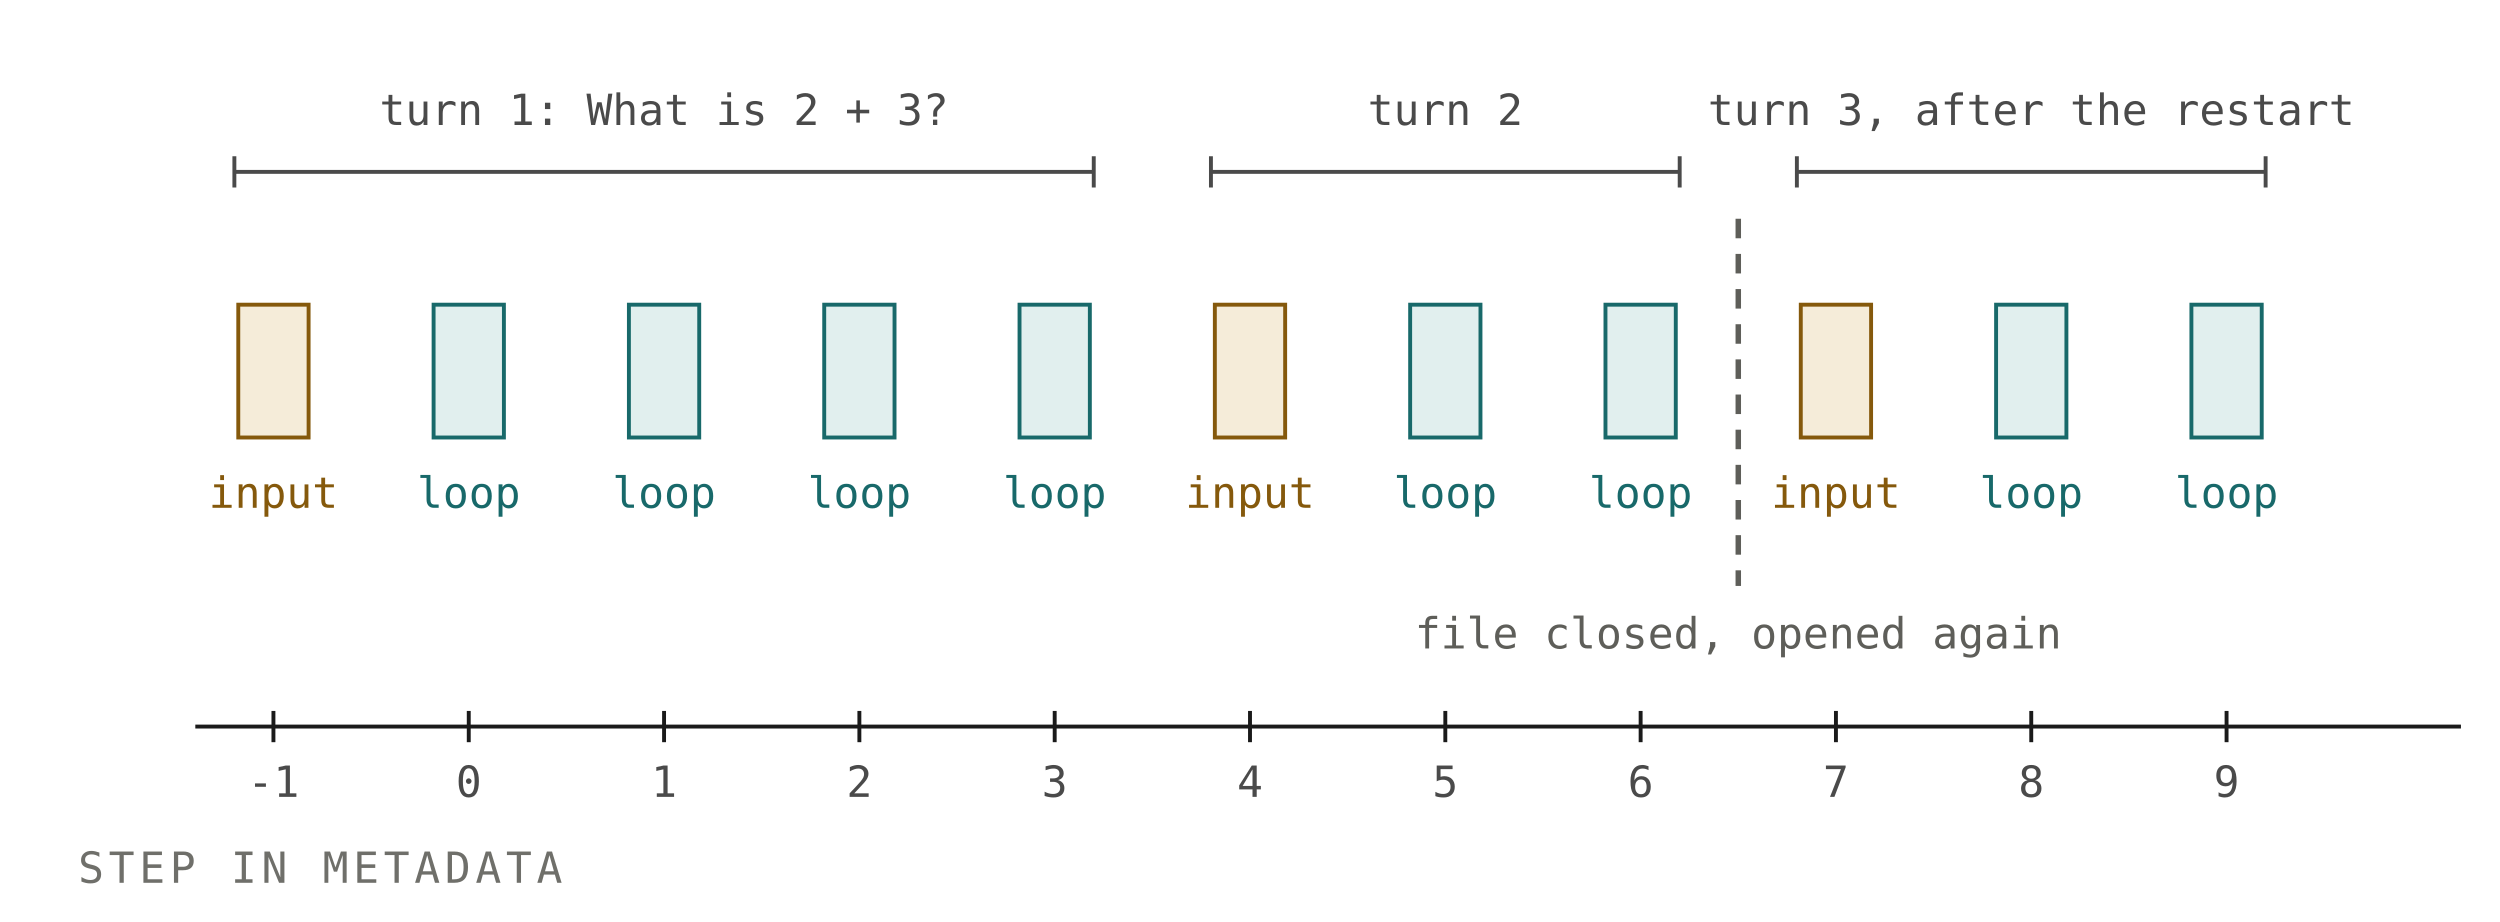
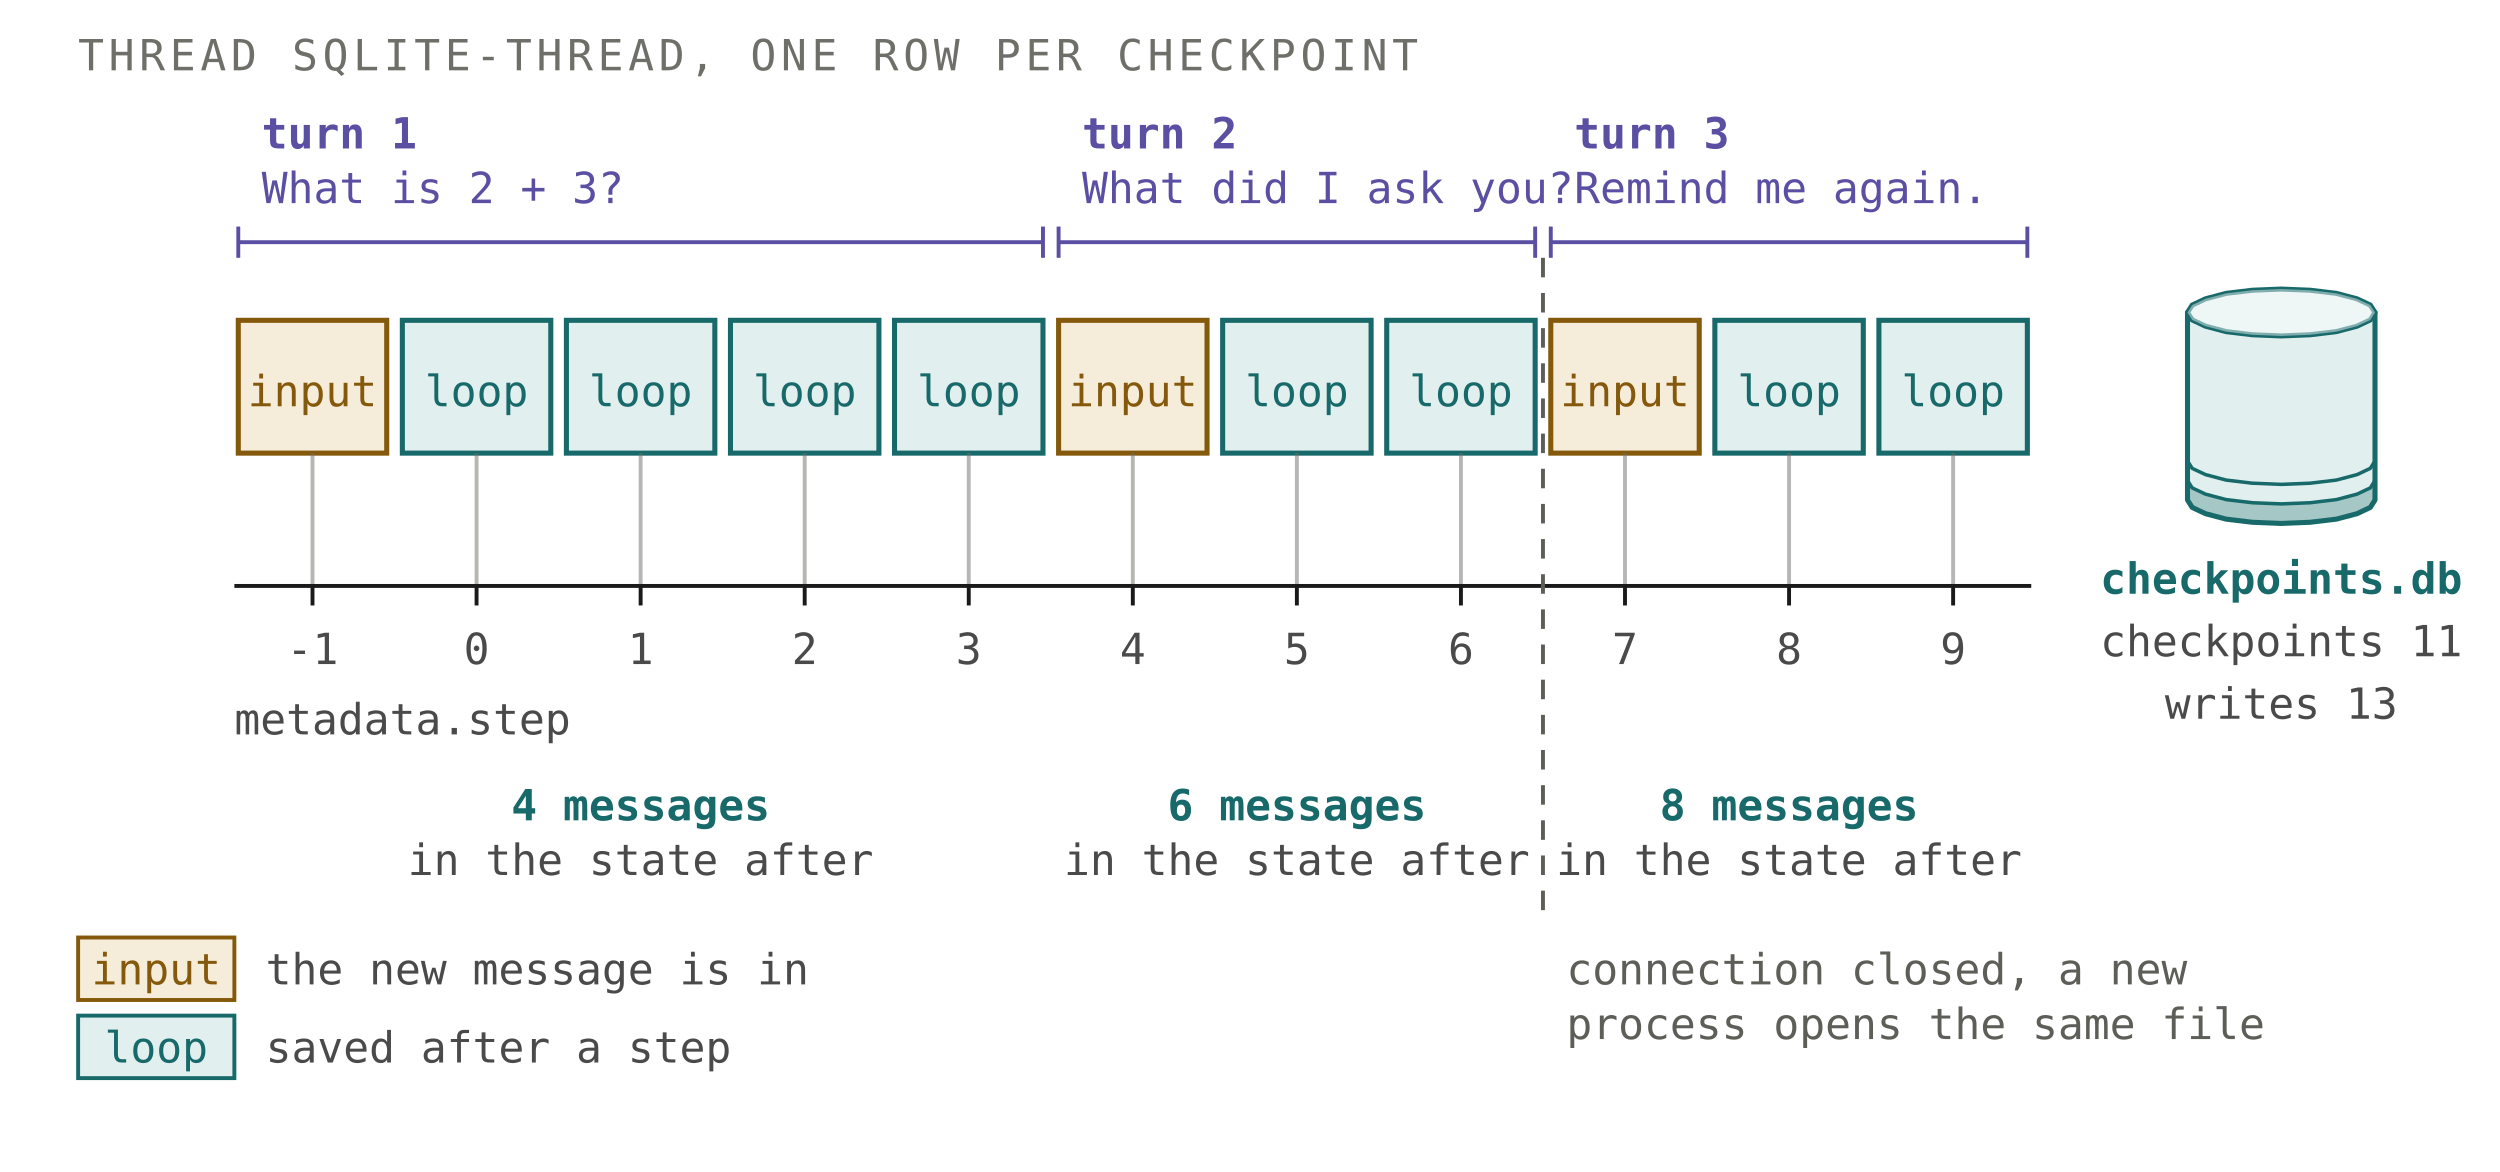
- <svg xmlns="http://www.w3.org/2000/svg" viewBox="0 0 640 236" role="img" aria-labelledby="fig-4-2-title fig-4-2-desc" font-family="JetBrains Mono, ui-monospace, monospace">
-   <line x1="60" y1="44" x2="280" y2="44" stroke="var(--m-ink-soft, #4a4a4a)" stroke-width="1" />
-   <line x1="60" y1="40" x2="60" y2="48" stroke="var(--m-ink-soft, #4a4a4a)" stroke-width="1" />
-   <line x1="280" y1="40" x2="280" y2="48" stroke="var(--m-ink-soft, #4a4a4a)" stroke-width="1" />
-   <text x="170" y="32" font-size="11" text-anchor="middle" class="m-serif" fill="var(--m-ink-soft, #4a4a4a)">turn 1: What is 2 + 3?</text>
-   <line x1="310" y1="44" x2="430" y2="44" stroke="var(--m-ink-soft, #4a4a4a)" stroke-width="1" />
-   <line x1="310" y1="40" x2="310" y2="48" stroke="var(--m-ink-soft, #4a4a4a)" stroke-width="1" />
-   <line x1="430" y1="40" x2="430" y2="48" stroke="var(--m-ink-soft, #4a4a4a)" stroke-width="1" />
-   <text x="370" y="32" font-size="11" text-anchor="middle" class="m-serif" fill="var(--m-ink-soft, #4a4a4a)">turn 2</text>
-   <line x1="460" y1="44" x2="580" y2="44" stroke="var(--m-ink-soft, #4a4a4a)" stroke-width="1" />
-   <line x1="460" y1="40" x2="460" y2="48" stroke="var(--m-ink-soft, #4a4a4a)" stroke-width="1" />
-   <line x1="580" y1="40" x2="580" y2="48" stroke="var(--m-ink-soft, #4a4a4a)" stroke-width="1" />
-   <text x="520" y="32" font-size="11" text-anchor="middle" class="m-serif" fill="var(--m-ink-soft, #4a4a4a)">turn 3, after the restart</text>
-   <line x1="445" y1="56" x2="445" y2="150" stroke="var(--m-grey-ink, #5e5e59)" stroke-width="1.4" stroke-dasharray="5 4" />
-   <text x="445" y="166" font-size="11" text-anchor="middle" fill="var(--m-grey-ink, #5e5e59)">file closed, opened again</text>
-   <rect x="61" y="78" width="18" height="34" fill="var(--m-amber-fill, #f5ecd9)" stroke="var(--m-amber-ink, #85590c)" />
-   <text x="70" y="130" font-size="11" text-anchor="middle" fill="var(--m-amber-ink, #85590c)">input</text>
-   <rect x="111" y="78" width="18" height="34" fill="var(--m-teal-fill, #e1efee)" stroke="var(--m-teal-ink, #18696a)" />
-   <text x="120" y="130" font-size="11" text-anchor="middle" fill="var(--m-teal-ink, #18696a)">loop</text>
-   <rect x="161" y="78" width="18" height="34" fill="var(--m-teal-fill, #e1efee)" stroke="var(--m-teal-ink, #18696a)" />
-   <text x="170" y="130" font-size="11" text-anchor="middle" fill="var(--m-teal-ink, #18696a)">loop</text>
-   <rect x="211" y="78" width="18" height="34" fill="var(--m-teal-fill, #e1efee)" stroke="var(--m-teal-ink, #18696a)" />
-   <text x="220" y="130" font-size="11" text-anchor="middle" fill="var(--m-teal-ink, #18696a)">loop</text>
-   <rect x="261" y="78" width="18" height="34" fill="var(--m-teal-fill, #e1efee)" stroke="var(--m-teal-ink, #18696a)" />
-   <text x="270" y="130" font-size="11" text-anchor="middle" fill="var(--m-teal-ink, #18696a)">loop</text>
-   <rect x="311" y="78" width="18" height="34" fill="var(--m-amber-fill, #f5ecd9)" stroke="var(--m-amber-ink, #85590c)" />
-   <text x="320" y="130" font-size="11" text-anchor="middle" fill="var(--m-amber-ink, #85590c)">input</text>
-   <rect x="361" y="78" width="18" height="34" fill="var(--m-teal-fill, #e1efee)" stroke="var(--m-teal-ink, #18696a)" />
-   <text x="370" y="130" font-size="11" text-anchor="middle" fill="var(--m-teal-ink, #18696a)">loop</text>
-   <rect x="411" y="78" width="18" height="34" fill="var(--m-teal-fill, #e1efee)" stroke="var(--m-teal-ink, #18696a)" />
-   <text x="420" y="130" font-size="11" text-anchor="middle" fill="var(--m-teal-ink, #18696a)">loop</text>
-   <rect x="461" y="78" width="18" height="34" fill="var(--m-amber-fill, #f5ecd9)" stroke="var(--m-amber-ink, #85590c)" />
-   <text x="470" y="130" font-size="11" text-anchor="middle" fill="var(--m-amber-ink, #85590c)">input</text>
-   <rect x="511" y="78" width="18" height="34" fill="var(--m-teal-fill, #e1efee)" stroke="var(--m-teal-ink, #18696a)" />
-   <text x="520" y="130" font-size="11" text-anchor="middle" fill="var(--m-teal-ink, #18696a)">loop</text>
-   <rect x="561" y="78" width="18" height="34" fill="var(--m-teal-fill, #e1efee)" stroke="var(--m-teal-ink, #18696a)" />
-   <text x="570" y="130" font-size="11" text-anchor="middle" fill="var(--m-teal-ink, #18696a)">loop</text>
-   <line x1="50" y1="186" x2="630" y2="186" stroke="var(--m-ink, #1a1a1a)" stroke-width="1" />
-   <line x1="70" y1="182" x2="70" y2="190" stroke="var(--m-ink, #1a1a1a)" stroke-width="1" />
-   <text x="70" y="204" font-size="11" text-anchor="middle" fill="var(--m-ink-soft, #4a4a4a)">-1</text>
-   <line x1="120" y1="182" x2="120" y2="190" stroke="var(--m-ink, #1a1a1a)" stroke-width="1" />
-   <text x="120" y="204" font-size="11" text-anchor="middle" fill="var(--m-ink-soft, #4a4a4a)">0</text>
-   <line x1="170" y1="182" x2="170" y2="190" stroke="var(--m-ink, #1a1a1a)" stroke-width="1" />
-   <text x="170" y="204" font-size="11" text-anchor="middle" fill="var(--m-ink-soft, #4a4a4a)">1</text>
-   <line x1="220" y1="182" x2="220" y2="190" stroke="var(--m-ink, #1a1a1a)" stroke-width="1" />
-   <text x="220" y="204" font-size="11" text-anchor="middle" fill="var(--m-ink-soft, #4a4a4a)">2</text>
-   <line x1="270" y1="182" x2="270" y2="190" stroke="var(--m-ink, #1a1a1a)" stroke-width="1" />
-   <text x="270" y="204" font-size="11" text-anchor="middle" fill="var(--m-ink-soft, #4a4a4a)">3</text>
-   <line x1="320" y1="182" x2="320" y2="190" stroke="var(--m-ink, #1a1a1a)" stroke-width="1" />
-   <text x="320" y="204" font-size="11" text-anchor="middle" fill="var(--m-ink-soft, #4a4a4a)">4</text>
-   <line x1="370" y1="182" x2="370" y2="190" stroke="var(--m-ink, #1a1a1a)" stroke-width="1" />
-   <text x="370" y="204" font-size="11" text-anchor="middle" fill="var(--m-ink-soft, #4a4a4a)">5</text>
-   <line x1="420" y1="182" x2="420" y2="190" stroke="var(--m-ink, #1a1a1a)" stroke-width="1" />
-   <text x="420" y="204" font-size="11" text-anchor="middle" fill="var(--m-ink-soft, #4a4a4a)">6</text>
-   <line x1="470" y1="182" x2="470" y2="190" stroke="var(--m-ink, #1a1a1a)" stroke-width="1" />
-   <text x="470" y="204" font-size="11" text-anchor="middle" fill="var(--m-ink-soft, #4a4a4a)">7</text>
-   <line x1="520" y1="182" x2="520" y2="190" stroke="var(--m-ink, #1a1a1a)" stroke-width="1" />
-   <text x="520" y="204" font-size="11" text-anchor="middle" fill="var(--m-ink-soft, #4a4a4a)">8</text>
-   <line x1="570" y1="182" x2="570" y2="190" stroke="var(--m-ink, #1a1a1a)" stroke-width="1" />
-   <text x="570" y="204" font-size="11" text-anchor="middle" fill="var(--m-ink-soft, #4a4a4a)">9</text>
-   <text x="20" y="226" font-size="11" letter-spacing="1.2" fill="var(--m-ink-mute, #6f6f6a)">STEP IN METADATA</text>
+ <svg xmlns="http://www.w3.org/2000/svg" viewBox="0 0 640 300" role="img" aria-labelledby="fig-4-2-title fig-4-2-desc" font-family="JetBrains Mono, ui-monospace, monospace">
+   <text x="20" y="18" font-size="11" letter-spacing="1.2" fill="var(--m-ink-mute, #6f6f6a)">THREAD SQLITE-THREAD, ONE ROW PER CHECKPOINT</text>
+   <g data-beat="1">
+     <animate attributeName="opacity" values="0;0;1" keyTimes="0;0;1" calcMode="spline" keySplines="0 0 1 1;0.23 1 0.32 1" dur="0.45s" begin="indefinite" fill="freeze" />
+     <animateTransform attributeName="transform" type="translate" values="0 4;0 4;0 0" keyTimes="0;0;1" calcMode="spline" keySplines="0 0 1 1;0.23 1 0.32 1" dur="0.45s" begin="indefinite" fill="freeze" />
+     <line x1="61" y1="62" x2="267" y2="62" stroke="var(--m-violet-ink, #5b4fa3)" stroke-width="1" />
+     <line x1="61" y1="58" x2="61" y2="66" stroke="var(--m-violet-ink, #5b4fa3)" stroke-width="1" />
+     <line x1="267" y1="58" x2="267" y2="66" stroke="var(--m-violet-ink, #5b4fa3)" stroke-width="1" />
+     <text x="67" y="38" font-size="11" font-weight="700" fill="var(--m-violet-ink, #5b4fa3)">turn 1</text>
+     <text x="67" y="52" font-size="11" class="m-serif" fill="var(--m-violet-ink, #5b4fa3)">What is 2 + 3?</text>
+     <rect x="61" y="82" width="38" height="34" fill="var(--m-amber-fill, #f5ecd9)" stroke="var(--m-amber-ink, #85590c)" stroke-width="1.3" />
+     <text x="80" y="104" font-size="11" text-anchor="middle" fill="var(--m-amber-ink, #85590c)">input</text>
+     <line x1="80" y1="116" x2="80" y2="150" stroke="var(--m-ink-mute, #6f6f6a)" stroke-width="1" stroke-opacity="0.5" />
+     <rect x="103" y="82" width="38" height="34" fill="var(--m-teal-fill, #e1efee)" stroke="var(--m-teal-ink, #18696a)" stroke-width="1.3" />
+     <text x="122" y="104" font-size="11" text-anchor="middle" fill="var(--m-teal-ink, #18696a)">loop</text>
+     <line x1="122" y1="116" x2="122" y2="150" stroke="var(--m-ink-mute, #6f6f6a)" stroke-width="1" stroke-opacity="0.5" />
+     <rect x="145" y="82" width="38" height="34" fill="var(--m-teal-fill, #e1efee)" stroke="var(--m-teal-ink, #18696a)" stroke-width="1.3" />
+     <text x="164" y="104" font-size="11" text-anchor="middle" fill="var(--m-teal-ink, #18696a)">loop</text>
+     <line x1="164" y1="116" x2="164" y2="150" stroke="var(--m-ink-mute, #6f6f6a)" stroke-width="1" stroke-opacity="0.5" />
+     <rect x="187" y="82" width="38" height="34" fill="var(--m-teal-fill, #e1efee)" stroke="var(--m-teal-ink, #18696a)" stroke-width="1.3" />
+     <text x="206" y="104" font-size="11" text-anchor="middle" fill="var(--m-teal-ink, #18696a)">loop</text>
+     <line x1="206" y1="116" x2="206" y2="150" stroke="var(--m-ink-mute, #6f6f6a)" stroke-width="1" stroke-opacity="0.5" />
+     <rect x="229" y="82" width="38" height="34" fill="var(--m-teal-fill, #e1efee)" stroke="var(--m-teal-ink, #18696a)" stroke-width="1.3" />
+     <text x="248" y="104" font-size="11" text-anchor="middle" fill="var(--m-teal-ink, #18696a)">loop</text>
+     <line x1="248" y1="116" x2="248" y2="150" stroke="var(--m-ink-mute, #6f6f6a)" stroke-width="1" stroke-opacity="0.5" />
+     <text x="164" y="210" font-size="11" text-anchor="middle" font-weight="700" fill="var(--m-teal-ink, #18696a)">4 messages</text>
+     <text x="164" y="224" font-size="11" text-anchor="middle" class="m-serif" fill="var(--m-ink-soft, #4a4a4a)">in the state after</text>
+   </g>
+   <g data-beat="2">
+     <animate attributeName="opacity" values="0;0;1" keyTimes="0;0.571;1" calcMode="spline" keySplines="0 0 1 1;0.23 1 0.32 1" dur="1.05s" begin="indefinite" fill="freeze" />
+     <animateTransform attributeName="transform" type="translate" values="0 4;0 4;0 0" keyTimes="0;0.571;1" calcMode="spline" keySplines="0 0 1 1;0.23 1 0.32 1" dur="1.05s" begin="indefinite" fill="freeze" />
+     <line x1="271" y1="62" x2="393" y2="62" stroke="var(--m-violet-ink, #5b4fa3)" stroke-width="1" />
+     <line x1="271" y1="58" x2="271" y2="66" stroke="var(--m-violet-ink, #5b4fa3)" stroke-width="1" />
+     <line x1="393" y1="58" x2="393" y2="66" stroke="var(--m-violet-ink, #5b4fa3)" stroke-width="1" />
+     <text x="277" y="38" font-size="11" font-weight="700" fill="var(--m-violet-ink, #5b4fa3)">turn 2</text>
+     <text x="277" y="52" font-size="11" class="m-serif" fill="var(--m-violet-ink, #5b4fa3)">What did I ask you?</text>
+     <rect x="271" y="82" width="38" height="34" fill="var(--m-amber-fill, #f5ecd9)" stroke="var(--m-amber-ink, #85590c)" stroke-width="1.3" />
+     <text x="290" y="104" font-size="11" text-anchor="middle" fill="var(--m-amber-ink, #85590c)">input</text>
+     <line x1="290" y1="116" x2="290" y2="150" stroke="var(--m-ink-mute, #6f6f6a)" stroke-width="1" stroke-opacity="0.5" />
+     <rect x="313" y="82" width="38" height="34" fill="var(--m-teal-fill, #e1efee)" stroke="var(--m-teal-ink, #18696a)" stroke-width="1.3" />
+     <text x="332" y="104" font-size="11" text-anchor="middle" fill="var(--m-teal-ink, #18696a)">loop</text>
+     <line x1="332" y1="116" x2="332" y2="150" stroke="var(--m-ink-mute, #6f6f6a)" stroke-width="1" stroke-opacity="0.5" />
+     <rect x="355" y="82" width="38" height="34" fill="var(--m-teal-fill, #e1efee)" stroke="var(--m-teal-ink, #18696a)" stroke-width="1.3" />
+     <text x="374" y="104" font-size="11" text-anchor="middle" fill="var(--m-teal-ink, #18696a)">loop</text>
+     <line x1="374" y1="116" x2="374" y2="150" stroke="var(--m-ink-mute, #6f6f6a)" stroke-width="1" stroke-opacity="0.5" />
+     <text x="332" y="210" font-size="11" text-anchor="middle" font-weight="700" fill="var(--m-teal-ink, #18696a)">6 messages</text>
+     <text x="332" y="224" font-size="11" text-anchor="middle" class="m-serif" fill="var(--m-ink-soft, #4a4a4a)">in the state after</text>
+   </g>
+   <g data-beat="3">
+     <animate attributeName="opacity" values="0;0;1" keyTimes="0;0.727;1" calcMode="spline" keySplines="0 0 1 1;0.23 1 0.32 1" dur="1.65s" begin="indefinite" fill="freeze" />
+     <animateTransform attributeName="transform" type="translate" values="0 4;0 4;0 0" keyTimes="0;0.727;1" calcMode="spline" keySplines="0 0 1 1;0.23 1 0.32 1" dur="1.65s" begin="indefinite" fill="freeze" />
+     <line x1="397" y1="62" x2="519" y2="62" stroke="var(--m-violet-ink, #5b4fa3)" stroke-width="1" />
+     <line x1="397" y1="58" x2="397" y2="66" stroke="var(--m-violet-ink, #5b4fa3)" stroke-width="1" />
+     <line x1="519" y1="58" x2="519" y2="66" stroke="var(--m-violet-ink, #5b4fa3)" stroke-width="1" />
+     <text x="403" y="38" font-size="11" font-weight="700" fill="var(--m-violet-ink, #5b4fa3)">turn 3</text>
+     <text x="403" y="52" font-size="11" class="m-serif" fill="var(--m-violet-ink, #5b4fa3)">Remind me again.</text>
+     <rect x="397" y="82" width="38" height="34" fill="var(--m-amber-fill, #f5ecd9)" stroke="var(--m-amber-ink, #85590c)" stroke-width="1.3" />
+     <text x="416" y="104" font-size="11" text-anchor="middle" fill="var(--m-amber-ink, #85590c)">input</text>
+     <line x1="416" y1="116" x2="416" y2="150" stroke="var(--m-ink-mute, #6f6f6a)" stroke-width="1" stroke-opacity="0.5" />
+     <rect x="439" y="82" width="38" height="34" fill="var(--m-teal-fill, #e1efee)" stroke="var(--m-teal-ink, #18696a)" stroke-width="1.3" />
+     <text x="458" y="104" font-size="11" text-anchor="middle" fill="var(--m-teal-ink, #18696a)">loop</text>
+     <line x1="458" y1="116" x2="458" y2="150" stroke="var(--m-ink-mute, #6f6f6a)" stroke-width="1" stroke-opacity="0.5" />
+     <rect x="481" y="82" width="38" height="34" fill="var(--m-teal-fill, #e1efee)" stroke="var(--m-teal-ink, #18696a)" stroke-width="1.3" />
+     <text x="500" y="104" font-size="11" text-anchor="middle" fill="var(--m-teal-ink, #18696a)">loop</text>
+     <line x1="500" y1="116" x2="500" y2="150" stroke="var(--m-ink-mute, #6f6f6a)" stroke-width="1" stroke-opacity="0.5" />
+     <text x="458" y="210" font-size="11" text-anchor="middle" font-weight="700" fill="var(--m-teal-ink, #18696a)">8 messages</text>
+     <text x="458" y="224" font-size="11" text-anchor="middle" class="m-serif" fill="var(--m-ink-soft, #4a4a4a)">in the state after</text>
+   </g>
+   <line x1="60" y1="150" x2="520" y2="150" stroke="var(--m-ink, #1a1a1a)" stroke-width="1" />
+   <line x1="80" y1="150" x2="80" y2="155" stroke="var(--m-ink, #1a1a1a)" stroke-width="1" />
+   <text x="80" y="170" font-size="11" text-anchor="middle" fill="var(--m-ink-soft, #4a4a4a)">-1</text>
+   <line x1="122" y1="150" x2="122" y2="155" stroke="var(--m-ink, #1a1a1a)" stroke-width="1" />
+   <text x="122" y="170" font-size="11" text-anchor="middle" fill="var(--m-ink-soft, #4a4a4a)">0</text>
+   <line x1="164" y1="150" x2="164" y2="155" stroke="var(--m-ink, #1a1a1a)" stroke-width="1" />
+   <text x="164" y="170" font-size="11" text-anchor="middle" fill="var(--m-ink-soft, #4a4a4a)">1</text>
+   <line x1="206" y1="150" x2="206" y2="155" stroke="var(--m-ink, #1a1a1a)" stroke-width="1" />
+   <text x="206" y="170" font-size="11" text-anchor="middle" fill="var(--m-ink-soft, #4a4a4a)">2</text>
+   <line x1="248" y1="150" x2="248" y2="155" stroke="var(--m-ink, #1a1a1a)" stroke-width="1" />
+   <text x="248" y="170" font-size="11" text-anchor="middle" fill="var(--m-ink-soft, #4a4a4a)">3</text>
+   <line x1="290" y1="150" x2="290" y2="155" stroke="var(--m-ink, #1a1a1a)" stroke-width="1" />
+   <text x="290" y="170" font-size="11" text-anchor="middle" fill="var(--m-ink-soft, #4a4a4a)">4</text>
+   <line x1="332" y1="150" x2="332" y2="155" stroke="var(--m-ink, #1a1a1a)" stroke-width="1" />
+   <text x="332" y="170" font-size="11" text-anchor="middle" fill="var(--m-ink-soft, #4a4a4a)">5</text>
+   <line x1="374" y1="150" x2="374" y2="155" stroke="var(--m-ink, #1a1a1a)" stroke-width="1" />
+   <text x="374" y="170" font-size="11" text-anchor="middle" fill="var(--m-ink-soft, #4a4a4a)">6</text>
+   <line x1="416" y1="150" x2="416" y2="155" stroke="var(--m-ink, #1a1a1a)" stroke-width="1" />
+   <text x="416" y="170" font-size="11" text-anchor="middle" fill="var(--m-ink-soft, #4a4a4a)">7</text>
+   <line x1="458" y1="150" x2="458" y2="155" stroke="var(--m-ink, #1a1a1a)" stroke-width="1" />
+   <text x="458" y="170" font-size="11" text-anchor="middle" fill="var(--m-ink-soft, #4a4a4a)">8</text>
+   <line x1="500" y1="150" x2="500" y2="155" stroke="var(--m-ink, #1a1a1a)" stroke-width="1" />
+   <text x="500" y="170" font-size="11" text-anchor="middle" fill="var(--m-ink-soft, #4a4a4a)">9</text>
+   <text x="60" y="188" font-size="11" class="m-serif" fill="var(--m-ink-soft, #4a4a4a)">metadata.step</text>
+   <line x1="395" y1="66" x2="395" y2="236" stroke="var(--m-grey-ink, #5e5e59)" stroke-width="1" stroke-dasharray="5 4" />
+   <text x="401" y="252" font-size="11" class="m-serif" fill="var(--m-grey-ink, #5e5e59)">connection closed, a new</text>
+   <text x="401" y="266" font-size="11" class="m-serif" fill="var(--m-grey-ink, #5e5e59)">process opens the same file</text>
+   <polygon points="560,80 560,128 561.2,129.9 564.6,131.5 569.9,132.9 576.6,133.7 584,134 591.4,133.7 598.1,132.9 603.4,131.5 606.8,129.9 608,128 608,80" fill="var(--m-panel, #f3f1e8)" />
+   <polygon points="560,80 560,128 561.2,129.9 564.6,131.5 569.9,132.9 576.6,133.7 584,134 591.4,133.7 598.1,132.9 603.4,131.5 606.8,129.9 608,128 608,80" fill="var(--m-teal-fill, #e1efee)" stroke="var(--m-teal-ink, #18696a)" stroke-width="1.3" stroke-linejoin="round" />
+   <polygon points="560,128 561.2,129.9 564.6,131.5 569.9,132.9 576.6,133.7 584,134 591.4,133.7 598.1,132.9 603.4,131.5 606.8,129.9 608,128 608,123 606.8,124.9 603.4,126.5 598.1,127.9 591.4,128.7 584,129 576.6,128.7 569.9,127.9 564.6,126.5 561.2,124.9 560,123" fill="var(--m-teal-ink, #18696a)" fill-opacity="0.3" />
+   <path d="M560 123L561.2 124.9L564.6 126.5L569.9 127.9L576.6 128.7L584 129L591.4 128.7L598.1 127.9L603.4 126.5L606.8 124.9L608 123" fill="none" stroke="var(--m-teal-ink, #18696a)" stroke-width="0.9" stroke-linejoin="round" />
+   <path d="M560 118L561.2 119.9L564.6 121.5L569.9 122.9L576.6 123.7L584 124L591.4 123.7L598.1 122.9L603.4 121.5L606.8 119.9L608 118" fill="none" stroke="var(--m-teal-ink, #18696a)" stroke-width="0.9" stroke-linejoin="round" />
+   <polygon points="608,80 606.8,81.9 603.4,83.5 598.1,84.9 591.4,85.7 584,86 576.6,85.7 569.9,84.9 564.6,83.5 561.2,81.9 560,80 561.2,78.1 564.6,76.5 569.9,75.1 576.6,74.3 584,74 591.4,74.3 598.1,75.1 603.4,76.5 606.8,78.1" fill="var(--m-teal-fill, #e1efee)" stroke="var(--m-teal-ink, #18696a)" stroke-width="1.3" stroke-linejoin="round" />
+   <polygon points="608,80 606.8,81.9 603.4,83.5 598.1,84.9 591.4,85.7 584,86 576.6,85.7 569.9,84.9 564.6,83.5 561.2,81.9 560,80 561.2,78.1 564.6,76.5 569.9,75.1 576.6,74.3 584,74 591.4,74.3 598.1,75.1 603.4,76.5 606.8,78.1" fill="var(--m-shine, #ffffff)" fill-opacity="0.45" />
+   <text x="584" y="152" font-size="11" text-anchor="middle" font-weight="700" fill="var(--m-teal-ink, #18696a)">checkpoints.db</text>
+   <text x="584" y="168" font-size="11" text-anchor="middle" fill="var(--m-ink-soft, #4a4a4a)">checkpoints 11</text>
+   <text x="584" y="184" font-size="11" text-anchor="middle" fill="var(--m-ink-soft, #4a4a4a)">writes 13</text>
+   <rect x="20" y="240" width="40" height="16" fill="var(--m-amber-fill, #f5ecd9)" stroke="var(--m-amber-ink, #85590c)" />
+   <text x="40" y="252" font-size="11" text-anchor="middle" fill="var(--m-amber-ink, #85590c)">input</text>
+   <text x="68" y="252" font-size="11" class="m-serif" fill="var(--m-ink-soft, #4a4a4a)">the new message is in</text>
+   <rect x="20" y="260" width="40" height="16" fill="var(--m-teal-fill, #e1efee)" stroke="var(--m-teal-ink, #18696a)" />
+   <text x="40" y="272" font-size="11" text-anchor="middle" fill="var(--m-teal-ink, #18696a)">loop</text>
+   <text x="68" y="272" font-size="11" class="m-serif" fill="var(--m-ink-soft, #4a4a4a)">saved after a step</text>
</svg>
